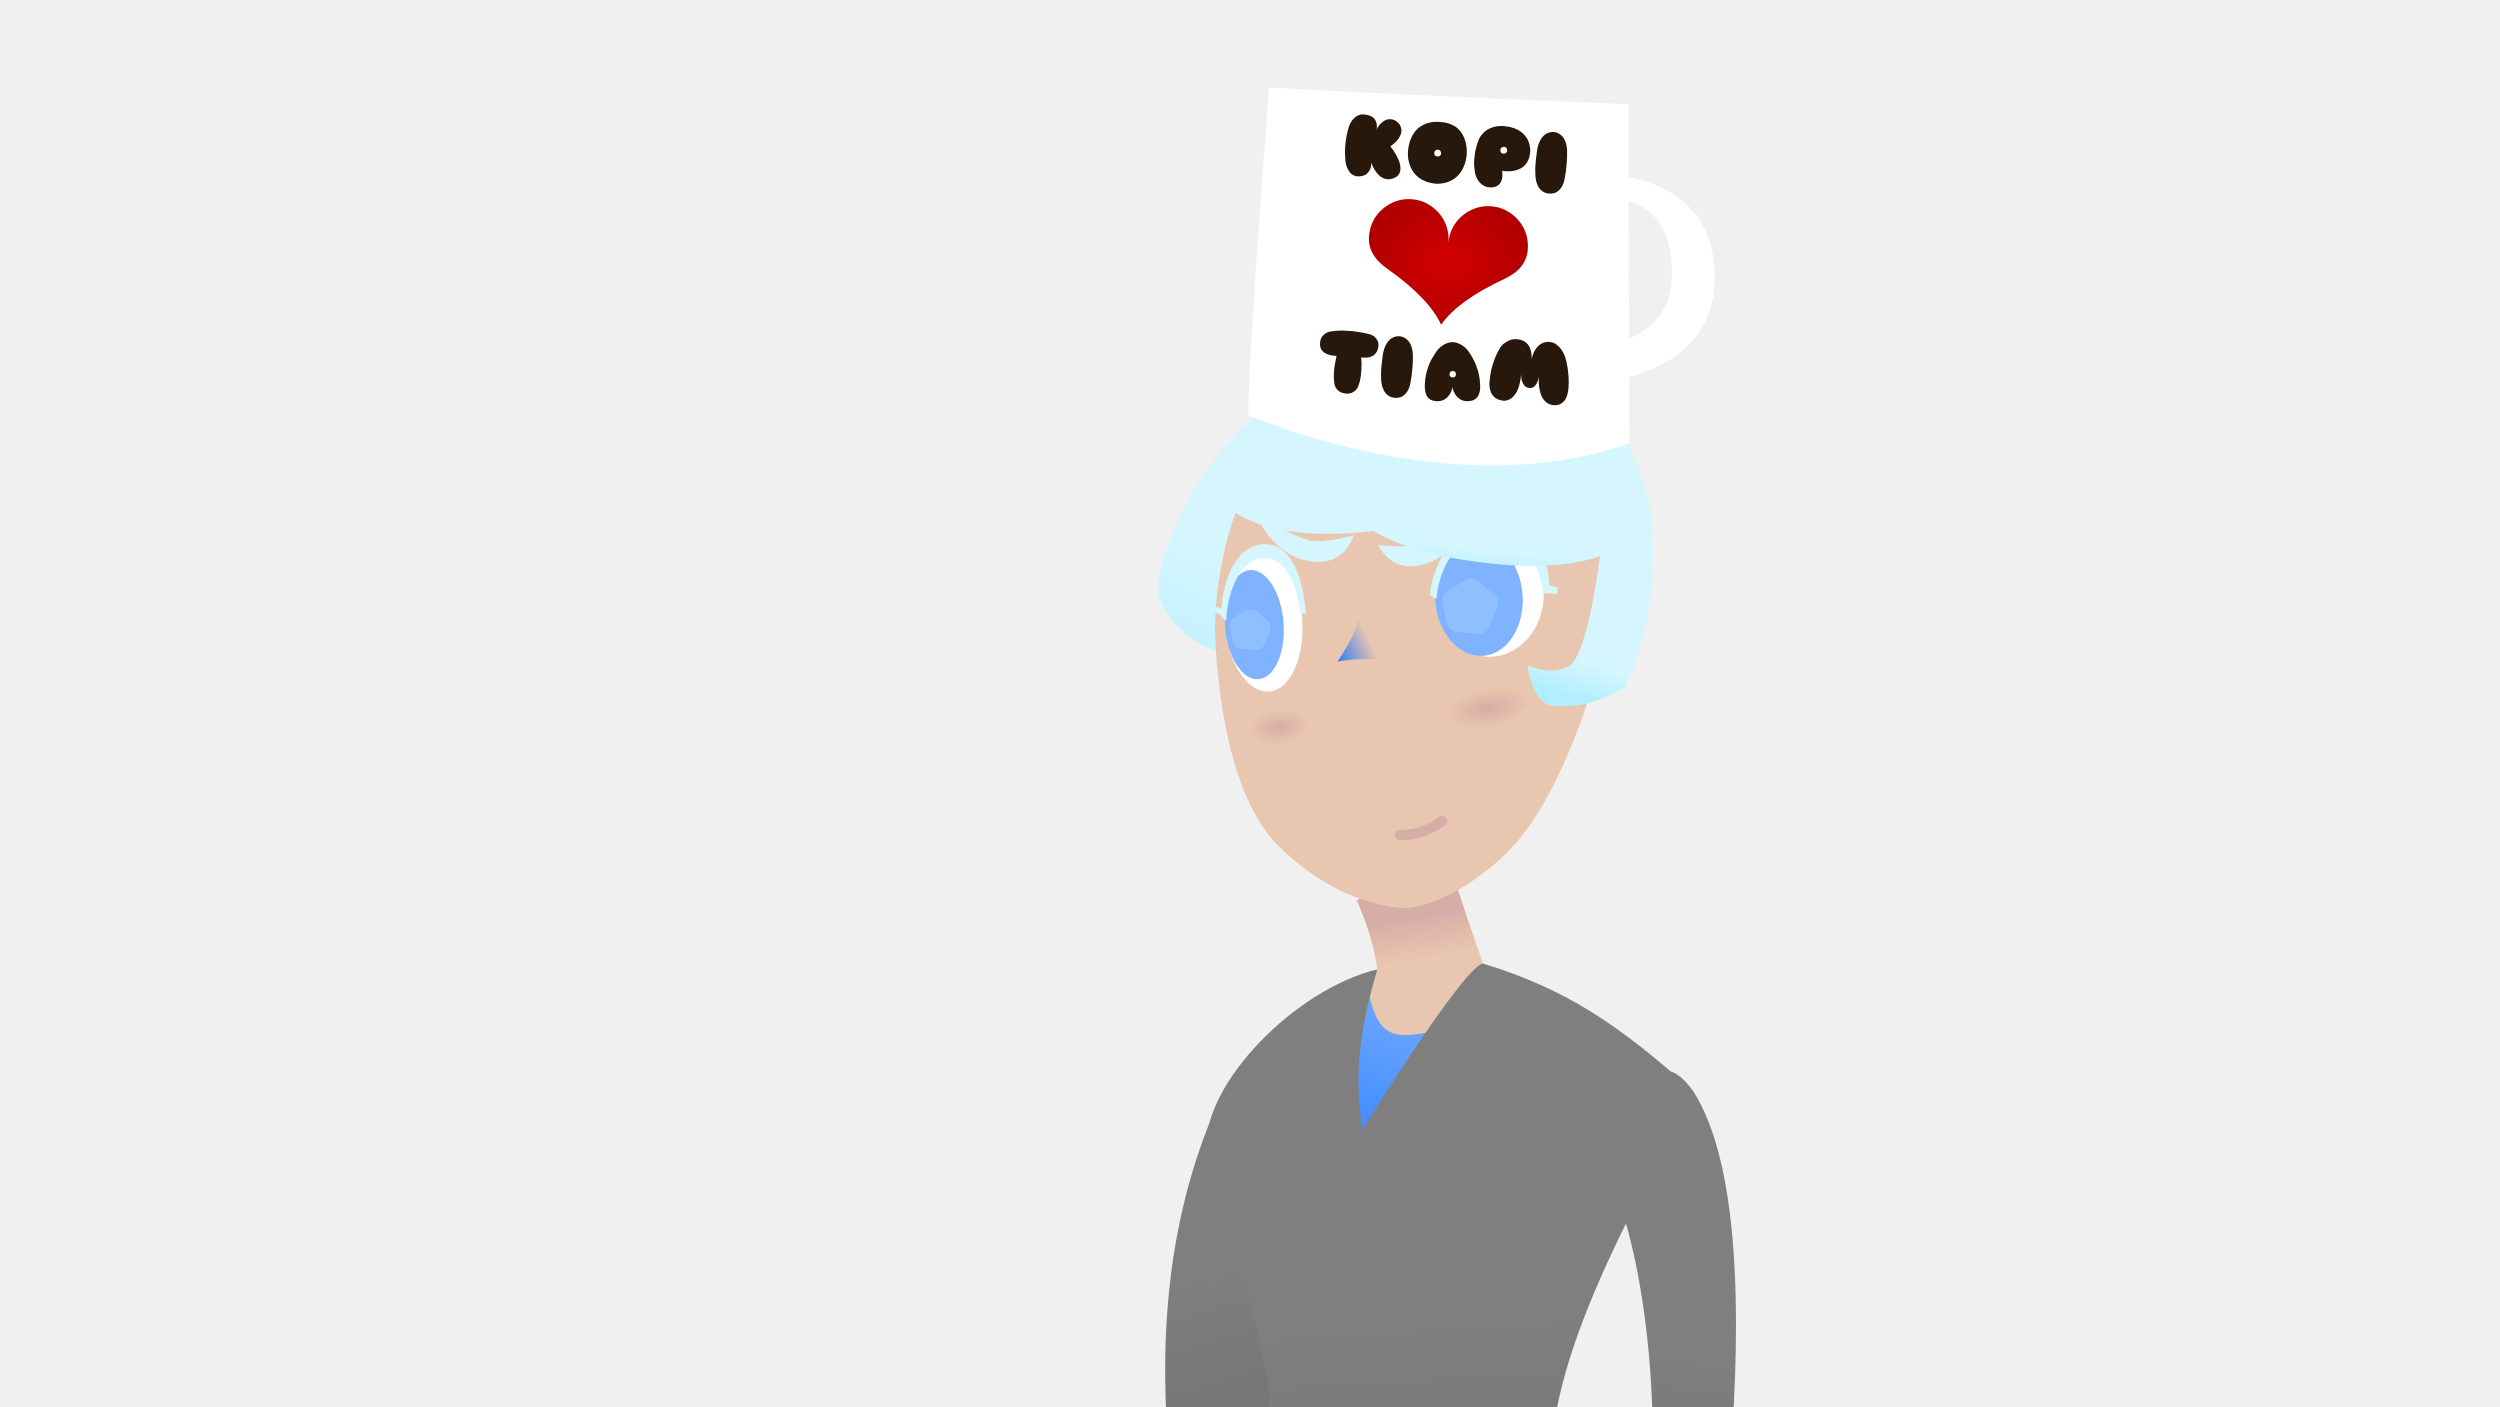
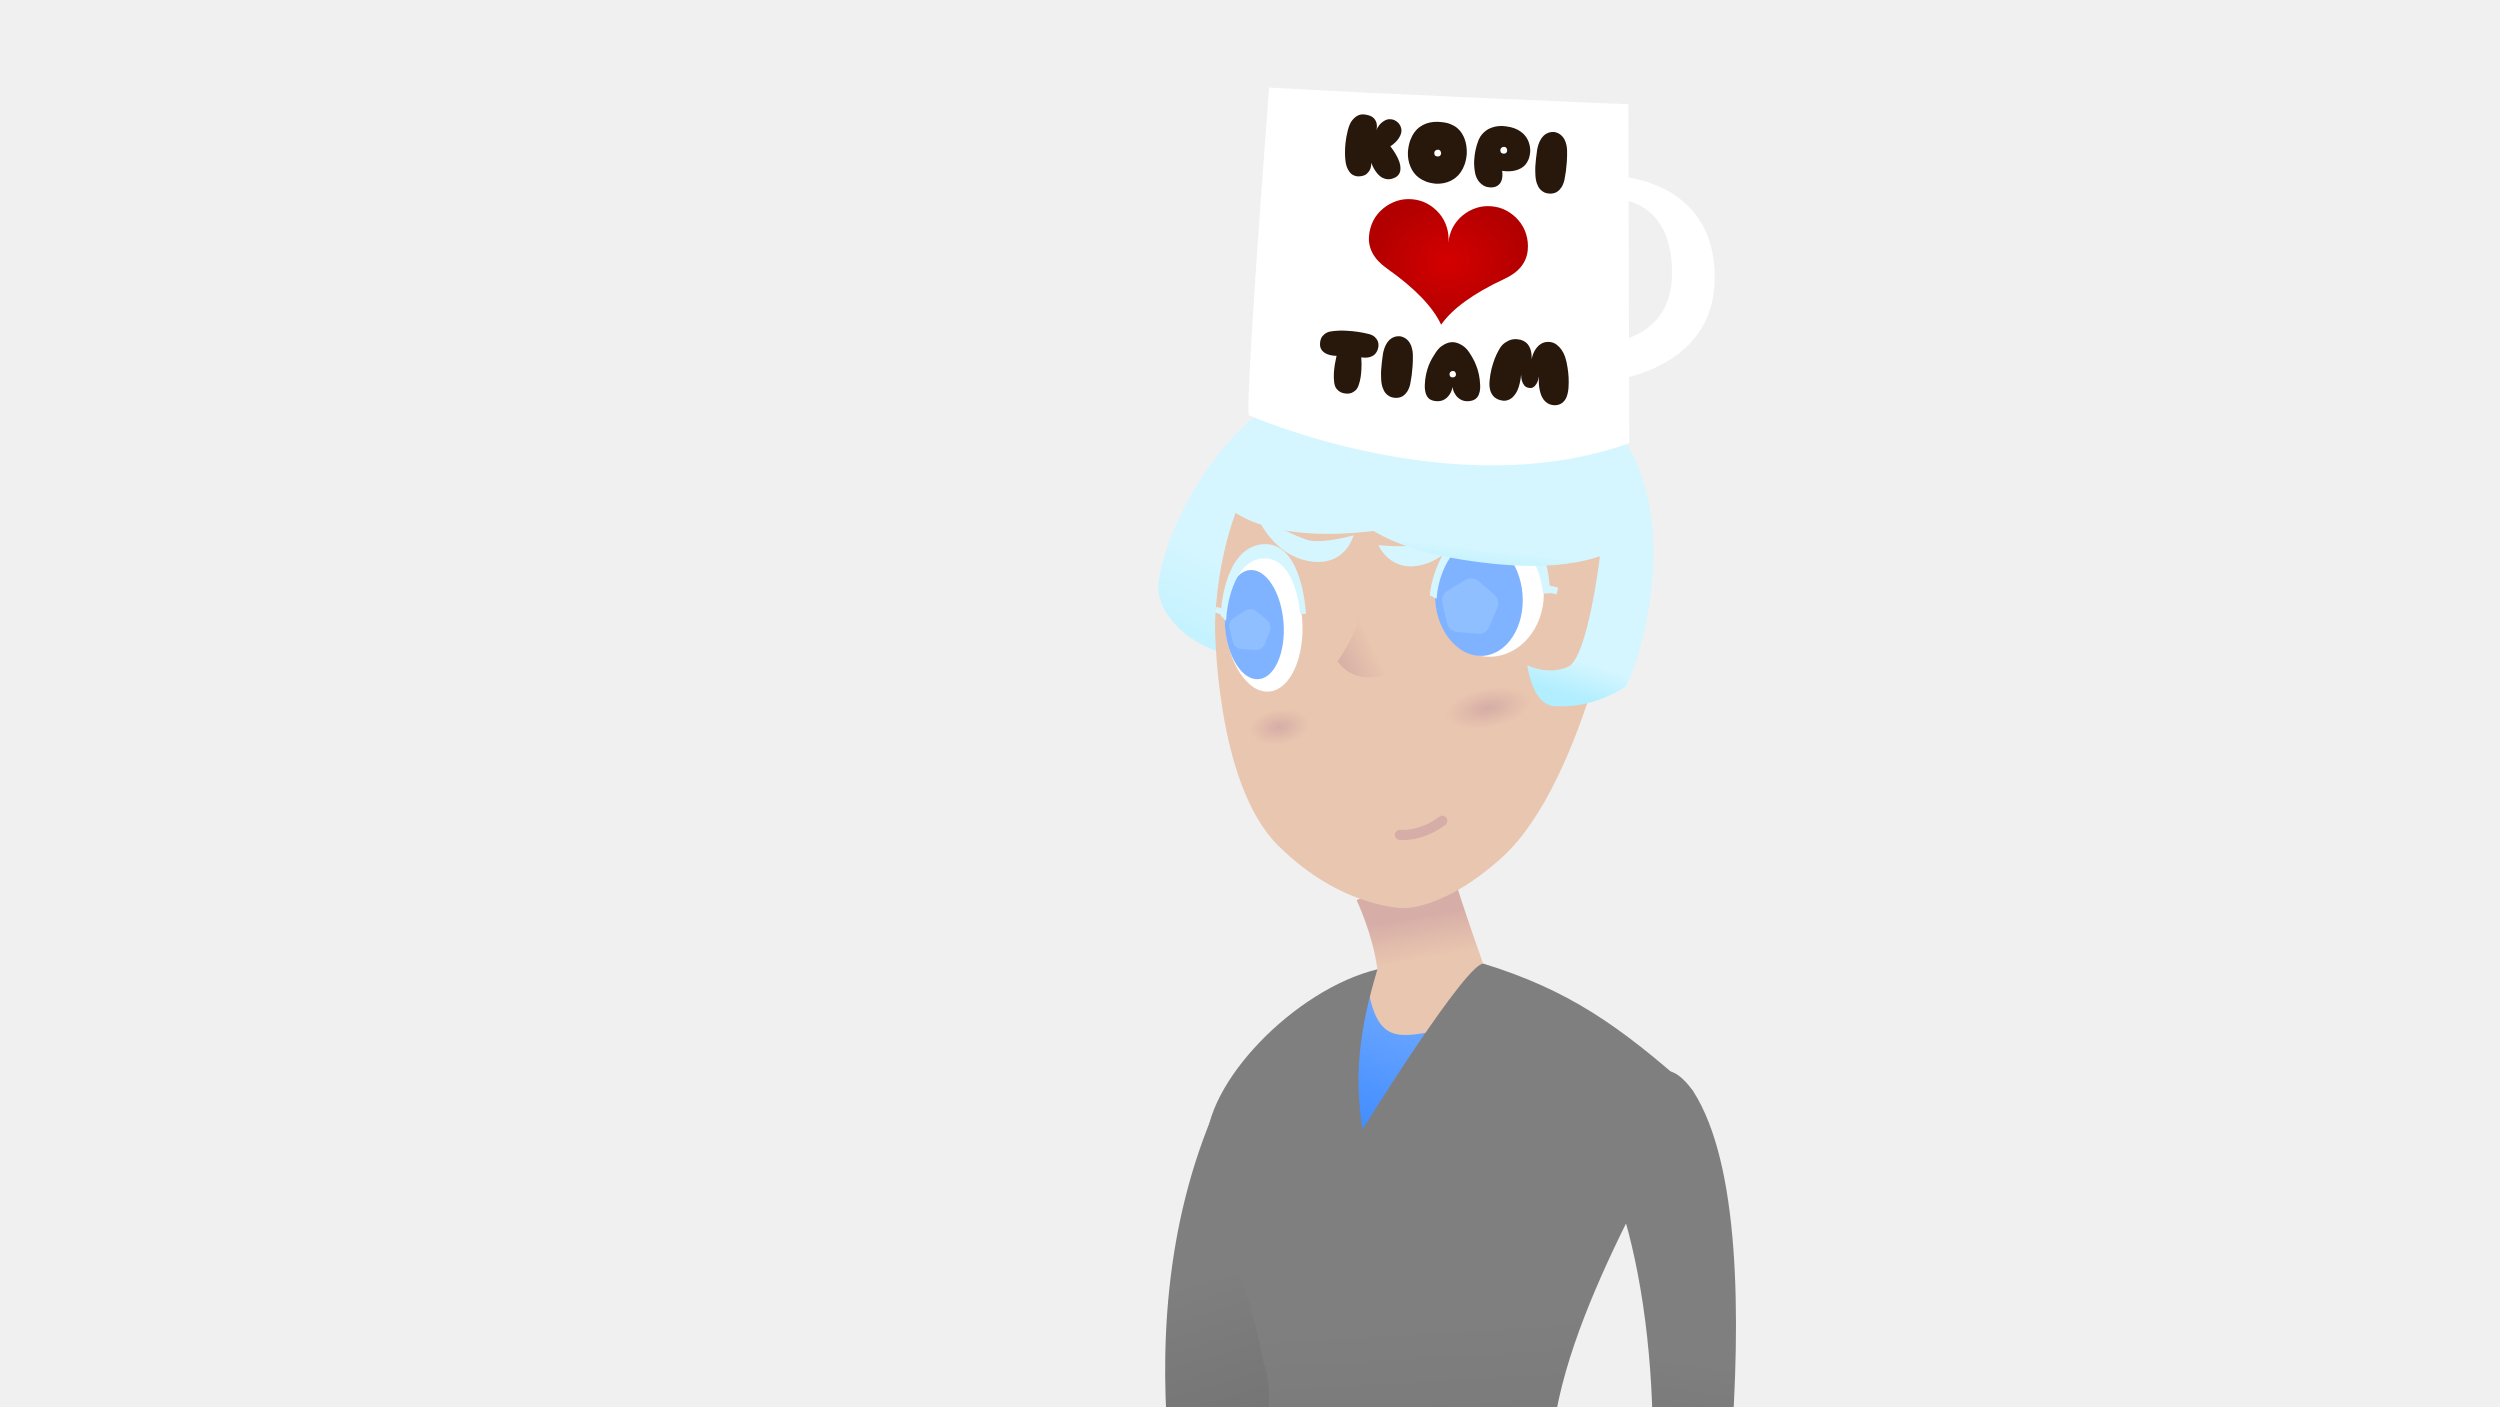
<svg xmlns="http://www.w3.org/2000/svg" xmlns:xlink="http://www.w3.org/1999/xlink" width="1920" height="1080" viewBox="0 0 508 285.75" version="1.1" id="svg8">
  <defs id="defs2">
    <linearGradient id="linearGradient4614">
      <stop style="stop-color:#d6ada7;stop-opacity:1;" offset="0" id="stop4610" />
      <stop style="stop-color:#e9c6af;stop-opacity:1" offset="1" id="stop4612" />
    </linearGradient>
    <linearGradient id="linearGradient4606">
      <stop style="stop-color:#d5f6ff;stop-opacity:1;" offset="0" id="stop4602" />
      <stop style="stop-color:#b7efff;stop-opacity:1" offset="1" id="stop4604" />
    </linearGradient>
    <linearGradient id="linearGradient4582">
      <stop style="stop-color:#d5f6ff;stop-opacity:1;" offset="0" id="stop4578" />
      <stop style="stop-color:#b1eeff;stop-opacity:1" offset="1" id="stop4580" />
    </linearGradient>
    <linearGradient id="linearGradient4574">
      <stop style="stop-color:#d5f6ff;stop-opacity:1;" offset="0" id="stop4570" />
      <stop style="stop-color:#b1eeff;stop-opacity:1" offset="1" id="stop4572" />
    </linearGradient>
    <linearGradient id="linearGradient4565">
      <stop style="stop-color:#d40000;stop-opacity:1;" offset="0" id="stop4561" />
      <stop style="stop-color:#b20000;stop-opacity:1" offset="1" id="stop4563" />
    </linearGradient>
    <linearGradient id="linearGradient4557">
-       <stop style="stop-color:#2e7df5;stop-opacity:1;" offset="0" id="stop4553" />
+       <stop style="stop-color:#d7afa6;stop-opacity:1" offset="0" id="stop4553" />
      <stop style="stop-color:#e9c6af;stop-opacity:1" offset="1" id="stop4555" />
    </linearGradient>
    <linearGradient id="linearGradient4541">
      <stop style="stop-color:#803e80;stop-opacity:1;" offset="0" id="stop4537" />
      <stop style="stop-color:#803e80;stop-opacity:0;" offset="1" id="stop4539" />
    </linearGradient>
    <linearGradient id="linearGradient4531">
      <stop style="stop-color:#803e80;stop-opacity:1;" offset="0" id="stop4527" />
      <stop style="stop-color:#803e80;stop-opacity:0;" offset="1" id="stop4529" />
    </linearGradient>
    <linearGradient id="linearGradient4523">
      <stop style="stop-color:#2e7df5;stop-opacity:1" offset="0" id="stop4519" />
      <stop style="stop-color:#80b3ff;stop-opacity:1" offset="1" id="stop4521" />
    </linearGradient>
    <linearGradient id="linearGradient4388">
      <stop style="stop-color:#80b3ff;stop-opacity:1;" offset="0" id="stop4384" />
      <stop style="stop-color:#3384ff;stop-opacity:1" offset="1" id="stop4386" />
    </linearGradient>
    <linearGradient id="linearGradient4380">
      <stop style="stop-color:#7f7f7f;stop-opacity:1;" offset="0" id="stop4376" />
      <stop style="stop-color:#645f5f;stop-opacity:1" offset="1" id="stop4378" />
    </linearGradient>
    <linearGradient id="linearGradient4372">
      <stop style="stop-color:#6c6c6c;stop-opacity:1;" offset="0" id="stop4368" />
      <stop style="stop-color:#7f7f7f;stop-opacity:1" offset="1" id="stop4370" />
    </linearGradient>
    <linearGradient id="linearGradient4364">
      <stop style="stop-color:#6c6c6c;stop-opacity:1;" offset="0" id="stop4360" />
      <stop style="stop-color:#4c4a4a;stop-opacity:1" offset="1" id="stop4362" />
    </linearGradient>
    <linearGradient id="linearGradient4356">
      <stop style="stop-color:#6c6c6c;stop-opacity:1;" offset="0" id="stop4352" />
      <stop style="stop-color:#494747;stop-opacity:1" offset="1" id="stop4354" />
    </linearGradient>
    <linearGradient id="linearGradient4348">
      <stop style="stop-color:#7f7f7f;stop-opacity:1" offset="0" id="stop4344" />
      <stop style="stop-color:#686868;stop-opacity:1" offset="1" id="stop4346" />
    </linearGradient>
    <linearGradient xlink:href="#linearGradient4348" id="linearGradient4350" x1="440.704" y1="204.334" x2="445.856" y2="291.921" gradientUnits="userSpaceOnUse" gradientTransform="matrix(1.272348,0,0,1.272348,-272.9029,8.75744)" />
    <linearGradient xlink:href="#linearGradient4356" id="linearGradient4358" x1="456.906" y1="410.269" x2="451.921" y2="287.574" gradientUnits="userSpaceOnUse" gradientTransform="matrix(1.272348,0,0,1.272348,-272.9029,8.75744)" />
    <linearGradient xlink:href="#linearGradient4364" id="linearGradient4366" x1="416.848" y1="413.682" x2="417.555" y2="290.846" gradientUnits="userSpaceOnUse" gradientTransform="matrix(1.272348,0,0,1.272348,-272.9029,8.75744)" />
    <linearGradient xlink:href="#linearGradient4372" id="linearGradient4374" x1="416.576" y1="239.378" x2="403.995" y2="197.783" gradientUnits="userSpaceOnUse" gradientTransform="matrix(1.272348,0,0,1.272348,-272.9029,8.75744)" />
    <linearGradient xlink:href="#linearGradient4380" id="linearGradient4382" x1="489.558" y1="211.03" x2="480.959" y2="273.256" gradientUnits="userSpaceOnUse" gradientTransform="matrix(1.272348,0,0,1.272348,-272.9029,8.75744)" />
    <linearGradient xlink:href="#linearGradient4388" id="linearGradient4390" x1="443.152" y1="145.764" x2="430.366" y2="180.097" gradientUnits="userSpaceOnUse" gradientTransform="matrix(1.272348,0,0,1.272348,-272.9029,8.75744)" />
    <linearGradient xlink:href="#linearGradient4523" id="linearGradient4525" x1="431.79" y1="443.166" x2="433.416" y2="392.245" gradientUnits="userSpaceOnUse" />
    <radialGradient xlink:href="#linearGradient4531" id="radialGradient4535" cx="397.857" cy="177.806" fx="397.857" fy="177.806" r="4.752" gradientTransform="matrix(1.272348,0,0,0.746444,-271.0216,61.01727)" gradientUnits="userSpaceOnUse" />
    <radialGradient xlink:href="#linearGradient4541" id="radialGradient4543" cx="420.757" cy="206.484" fx="420.757" fy="206.484" r="6.843" gradientTransform="matrix(1.272348,0,0,0.577269,-268.4499,91.19241)" gradientUnits="userSpaceOnUse" />
    <linearGradient xlink:href="#linearGradient4557" id="linearGradient4559" x1="428.107" y1="110.004" x2="433.627" y2="107.421" gradientUnits="userSpaceOnUse" gradientTransform="matrix(1.272348,0,0,1.272348,-272.9029,5.693531)" />
    <radialGradient xlink:href="#linearGradient4565" id="radialGradient4567" cx="445.569" cy="46.005" fx="445.569" fy="46.005" r="5.035" gradientTransform="matrix(3.209006,0,0,2.534545,-1135.517,-52.13476)" gradientUnits="userSpaceOnUse" />
    <linearGradient xlink:href="#linearGradient4574" id="linearGradient4576" x1="470.126" y1="110.78" x2="468.322" y2="116.663" gradientUnits="userSpaceOnUse" gradientTransform="matrix(1.272348,0,0,1.272348,-272.9029,5.693531)" />
    <linearGradient xlink:href="#linearGradient4582" id="linearGradient4584" x1="456.872" y1="92.593" x2="456.265" y2="98.027" gradientUnits="userSpaceOnUse" gradientTransform="matrix(1.272348,0,0,1.272348,-272.9029,5.693531)" />
    <linearGradient xlink:href="#linearGradient4606" id="linearGradient4608" x1="406.272" y1="91.553" x2="396.454" y2="114.301" gradientUnits="userSpaceOnUse" gradientTransform="matrix(1.272348,0,0,1.272348,-272.9029,5.693531)" />
    <linearGradient xlink:href="#linearGradient4614" id="linearGradient4616" x1="442.074" y1="139.045" x2="443.294" y2="145.993" gradientUnits="userSpaceOnUse" gradientTransform="matrix(1.272348,0,0,1.272348,-272.9029,8.75744)" />
    <linearGradient xlink:href="#linearGradient4388" id="linearGradient4377" x1="477.553" y1="271.977" x2="468.142" y2="277.91" gradientUnits="userSpaceOnUse" gradientTransform="matrix(1.272348,0,0,1.272348,-272.9029,8.75744)" />
    <linearGradient xlink:href="#linearGradient4523" id="linearGradient920" gradientUnits="userSpaceOnUse" x1="431.79" y1="443.166" x2="433.416" y2="392.245" />
    <linearGradient xlink:href="#linearGradient4523" id="linearGradient922" gradientUnits="userSpaceOnUse" x1="431.79" y1="443.166" x2="433.416" y2="392.245" />
  </defs>
  <g id="layer3">
    <path style="display:inline;fill:url(#linearGradient4377);fill-opacity:1;stroke:none;stroke-width:0.321px;stroke-linecap:butt;stroke-linejoin:miter;stroke-opacity:1" d="m 317.796,371.366 c -2.644,0.975 -7.251,4.757 -10.874,4.218 -1.832,-0.272 -3.561,-0.638 -4.823,-0.933 -3.744,-3.084 -3.784,-22.083 1.612,-20.014 3.334,1.278 9.369,3.51 12.368,4.127 9.48,1.075 9.604,0.851 10.781,-7.731 l 13.919,2.503 c -6.606,9.462 -9.175,11.94 -22.983,17.83 z" id="path4565" />
    <path style="fill:url(#linearGradient4358);fill-opacity:1;stroke:none;stroke-width:0.408px;stroke-linecap:butt;stroke-linejoin:miter;stroke-opacity:1" d="m 278.158,359.824 c 0,0 1.141,62.537 1.794,73.607 0.658,11.156 13.21,106.782 21.495,108.739 8.285,1.957 17.797,1.477 17.652,-4.924 -0.145,-6.401 0.577,-82.976 -1.943,-94.815 -2.519,-11.839 5.581,-80.075 5.581,-80.075 z" id="path4300" />
    <path id="path4298" d="m 236.543,382.561 c 0,0 -10.189,46.24 -8.544,57.348 1.821,12.296 19.394,99.114 27.794,101.445 8.4,2.331 17.956,2.293 17.605,-4.084 -0.351,-6.377 -7.632,-87.288 -10.547,-99.188 -2.914,-11.9 15.307,-78.258 15.307,-78.258 z" style="fill:url(#linearGradient4366);fill-opacity:1;stroke:none;stroke-width:0.408px;stroke-linecap:butt;stroke-linejoin:miter;stroke-opacity:1" />
    <g id="g4517" style="fill:url(#linearGradient4525);fill-opacity:1" transform="matrix(1.272348,0,0,1.272348,-272.9029,8.75744)">
      <path style="fill:url(#linearGradient920);fill-opacity:1;stroke:none;stroke-width:0.268px;stroke-linecap:butt;stroke-linejoin:miter;stroke-opacity:1" d="m 373.168,443.987 c 4.594,0.341 33.806,1.1 35.3,0.118 4.491,-7.575 7.512,0.548 8.395,0.429 1.285,-0.232 12.937,0.129 13.08,-1.506 0.143,-1.635 2.76,-24.733 0.873,-27.923 -0.281,-0.475 0.921,-7.953 -3.192,-10.741 -9.261,-6.278 -19.387,-0.662 -24.062,0.759 -2.447,0.744 2.845,10.377 3.591,13.07 -5.822,15.331 -29.248,16.805 -42.195,11.55 -2.909,6.781 4.864,13.783 8.209,14.243 z" id="path4302" />
      <path id="path4306" d="m 453.205,445.324 c 1.263,-0.228 13.834,-0.77 13.974,-2.377 0.14,-1.607 2.713,-24.314 0.858,-27.45 -0.276,-0.467 0.667,-6.991 -1.874,-11.163 -9.537,-15.659 -21.81,-1.077 -26.406,0.32 -2.406,0.731 2.039,11.894 2.773,14.542 -13.879,31.558 -14.324,22.391 10.675,26.129 z" style="fill:url(#linearGradient922);fill-opacity:1;stroke:none;stroke-width:0.264px;stroke-linecap:butt;stroke-linejoin:miter;stroke-opacity:1" />
    </g>
    <path id="path4642" d="m 259.679,240.748 c 0,0 -2.257,69.654 -0.322,79.651 1.935,9.997 -17.736,22.251 -16.124,15.156 1.612,-7.094 -17.95,-61.224 4.085,-111.069 18.81,-16.953 12.361,16.262 12.361,16.262 z" style="fill:url(#linearGradient4374);fill-opacity:1;stroke:none;stroke-width:1.277px;stroke-linecap:butt;stroke-linejoin:miter;stroke-opacity:1" />
    <path style="fill:url(#linearGradient4390);fill-opacity:1;stroke:none;stroke-width:1.277px;stroke-linecap:butt;stroke-linejoin:miter;stroke-opacity:1" d="m 258.522,225.819 c -8.363,15.275 7.973,25.345 23.67,28.919 22.55,-27.43 29.841,-59.32 12.518,-60.436 -19.839,-1.3 -24.163,11.694 -36.188,31.517 z" id="path4615" />
    <path style="fill:url(#linearGradient4616);fill-opacity:1;stroke:none;stroke-width:1.277px;stroke-linecap:butt;stroke-linejoin:miter;stroke-opacity:1" d="m 293.629,176.003 c -4.645,-0.197 -17.961,6.92 -17.961,6.92 0,0 3.228,6.691 4.223,14.041 -0.867,1.535 -1.488,4.092 -1.647,5.252 2.352,10.953 7.418,8.061 16.866,6.762 5.527,-0.598 7.193,-4.824 7.693,-7.064 0.823,0.233 0.92,0.518 0.92,0.518 0,0 -7.739,-21.445 -8.546,-25.476 -0.126,-0.63 -0.689,-0.917 -1.549,-0.953 z" id="path4612" />
    <path style="fill:url(#linearGradient4350);fill-opacity:1;stroke:none;stroke-width:1.277px;stroke-linecap:butt;stroke-linejoin:miter;stroke-opacity:1" d="m 245.19,233.035 c 1.881,13.917 9.137,29.562 11.555,43.762 0,0 4.192,9.997 -3.547,27.088 -7.739,17.091 -14.177,46.727 -14.177,46.727 0,0 -2.469,19.689 -2.478,31.95 2.213,2.605 43.214,5.509 88.156,0.09 5.969,-4.681 2.162,-31.617 2.162,-31.617 0,0 -9.592,-38.758 -11.205,-45.853 -4.316,-26.246 17.761,-61.299 28.408,-83.439 -15.105,-13.489 -25.502,-20.625 -42.534,-25.9 -3.161,-0.979 -24.662,33.609 -24.662,33.609 -1.8,-11.126 -0.577,-20.428 3.024,-32.488 -16.881,4.094 -35.283,23.318 -34.701,36.071 z" id="path4617" />
    <path style="fill:url(#linearGradient4382);fill-opacity:1;stroke:none;stroke-width:1.044px;stroke-linecap:butt;stroke-linejoin:miter;stroke-opacity:1" d="m 329.29,244.861 c 8.808,27.423 9.473,72.682 -2.43,106.173 -3.295,7.646 18.314,6.376 18.268,0.427 -0.046,-5.949 17.873,-100.165 -1.064,-129.718 -12.058,-16.832 -14.774,23.118 -14.774,23.118 z" id="path4640" />
  </g>
  <g id="layer1" transform="translate(0,-11.24998)">
    <path style="fill:url(#linearGradient4608);fill-opacity:1;stroke:none;stroke-width:0.373px;stroke-linecap:butt;stroke-linejoin:miter;stroke-opacity:1" d="m 320.391,145.582 c 0,0 6.224,5.706 9.95,5.234 2.028,-2.358 22.136,-58.209 -28.279,-66.478 -50.415,-8.269 -65.886,36.278 -66.687,45.614 -0.8,9.336 17.339,24.274 45.08,8.002 38.678,6.935 39.936,7.628 39.936,7.628 z" id="path4522" />
    <path style="fill:#e9c6af;stroke:none;stroke-width:1.277px;stroke-linecap:butt;stroke-linejoin:miter;stroke-opacity:1" d="m 246.894,138.321 c 0,0 0,31.923 12.769,44.692 12.769,12.769 25.539,12.769 25.539,12.769 0,0 8.217,0.4 20.053,-10.351 17.039,-15.478 24.639,-59.88 24.639,-59.88 0,0 0,-31.923 -51.077,-31.923 -31.923,3.4e-5 -31.923,44.692 -31.923,44.692 z" id="path4487" />
    <ellipse ry="12.769" rx="11.059" cy="131.936" cx="302.645" id="ellipse4497" style="fill:#ffffff;fill-opacity:1;stroke:none;stroke-width:5.186;stroke-linecap:round;stroke-linejoin:round;stroke-miterlimit:4;stroke-dasharray:none;stroke-opacity:1;paint-order:stroke fill markers" />
-     <path style="fill:url(#linearGradient4559);fill-opacity:1;stroke:none;stroke-width:0.849;stroke-linecap:butt;stroke-linejoin:miter;stroke-miterlimit:4;stroke-dasharray:none;stroke-opacity:1" d="m 276.074,135.649 c 0,0 0.977,2.094 -4.276,10.007 10.01,-1.695 12.647,1.555 12.647,1.555" id="path4489" />
+     <path style="fill:url(#linearGradient4559);fill-opacity:1;stroke:none;stroke-width:0.849;stroke-linecap:butt;stroke-linejoin:miter;stroke-miterlimit:4;stroke-dasharray:none;stroke-opacity:1" d="m 276.074,135.649 c 0,0 0.977,2.094 -4.276,10.007 4.531,6.19 12.647,1.555 12.647,1.555" id="path4489" />
    <ellipse ry="14.279" rx="7.873" cy="157.21" cx="245.194" id="ellipse4499" style="fill:#ffffff;fill-opacity:1;stroke:none;stroke-width:5.667;stroke-linecap:round;stroke-linejoin:round;stroke-miterlimit:4;stroke-dasharray:none;stroke-opacity:1;paint-order:stroke fill markers" transform="rotate(-4.488558)" />
    <ellipse style="fill:#80b3ff;fill-opacity:1;stroke:none;stroke-width:4.355;stroke-linecap:round;stroke-linejoin:round;stroke-miterlimit:4;stroke-dasharray:none;stroke-opacity:1;paint-order:stroke fill markers" id="path4491" cx="243.264" cy="157.691" rx="5.968" ry="11.124" transform="rotate(-4.488558)" />
    <ellipse style="fill:#80b3ff;fill-opacity:1;stroke:none;stroke-width:4.488;stroke-linecap:round;stroke-linejoin:round;stroke-miterlimit:4;stroke-dasharray:none;stroke-opacity:1;paint-order:stroke fill markers" id="path4493" cx="289.194" cy="155.783" rx="8.906" ry="11.875" transform="rotate(-4.488558)" />
    <path style="fill:#d5f6ff;fill-opacity:1;stroke:#d5f6ff;stroke-width:1.428px;stroke-linecap:butt;stroke-linejoin:miter;stroke-opacity:1" d="m 291.305,131.82 c 0,0 1.037,-12.039 11.553,-12.48 10.516,-0.442 11.382,12.471 11.382,12.471 0,0 0.255,-14.919 -10.67,-13.997 -10.926,0.922 -12.264,14.007 -12.264,14.007 z" id="path4505" />
    <path style="fill:#d5f6ff;fill-opacity:1;stroke:#d5f6ff;stroke-width:1.428px;stroke-linecap:butt;stroke-linejoin:miter;stroke-opacity:1" d="m 314.617,130.915 1.835,0.43" id="path4507" />
    <path id="path4509" d="m 248.642,136.095 c 0,0 0.933,-11.781 8.167,-11.965 7.234,-0.184 7.963,11.865 7.963,11.865 0,0 -0.653,-14.224 -8.158,-13.571 -7.505,0.653 -7.973,13.67 -7.973,13.67 z" style="fill:#d5f6ff;fill-opacity:1;stroke:#d5f6ff;stroke-width:1.184px;stroke-linecap:butt;stroke-linejoin:miter;stroke-opacity:1" />
    <path id="path4511" d="m 247.038,135.102 1.275,0.474" style="fill:#d5f6ff;fill-opacity:1;stroke:#d5f6ff;stroke-width:1.184px;stroke-linecap:butt;stroke-linejoin:miter;stroke-opacity:1" />
    <path style="fill:#d5f6ff;fill-opacity:1;stroke:none;stroke-width:1.428px;stroke-linecap:butt;stroke-linejoin:miter;stroke-opacity:1" d="m 275.036,120.029 c 0,0 -6.192,1.752 -9.146,0.989 -2.954,-0.763 -10.517,-4.962 -10.517,-4.962 0,0 3.062,7.898 10.579,9.207 7.518,1.309 9.084,-5.234 9.084,-5.234 z" id="path4513" />
    <path id="path4515" d="m 280.083,122.004 c 0,0 6.39,0.764 9.188,-0.45 2.798,-1.214 9.614,-6.542 9.614,-6.542 0,0 -1.792,8.279 -9.013,10.745 -7.221,2.466 -9.789,-3.753 -9.789,-3.753 z" style="fill:#d5f6ff;fill-opacity:1;stroke:none;stroke-width:1.428px;stroke-linecap:butt;stroke-linejoin:miter;stroke-opacity:1" />
    <path style="fill:none;fill-opacity:1;stroke:#d6ada7;stroke-width:2.068;stroke-linecap:round;stroke-linejoin:miter;stroke-miterlimit:4;stroke-dasharray:none;stroke-opacity:1;paint-order:stroke fill markers" d="m 284.47,180.902 c 0,0 4.201,0.467 8.603,-2.868" id="path4520" />
    <path style="fill:#d5f6ff;fill-opacity:1;stroke:#d5f6ff;stroke-width:0.373px;stroke-linecap:butt;stroke-linejoin:miter;stroke-opacity:1" d="m 247.892,112.314 c 0,0 5.47,9.337 29.896,6.79 24.426,-2.546 31.876,-10.374 35.177,-20.937 -6.885,-6.224 -31.688,-12.92 -44.137,-5.847 -12.449,7.073 -20.937,19.994 -20.937,19.994 z" id="path4580" />
    <path id="path4582" d="m 333.236,119.01 c 0,0 -5.47,9.337 -29.896,6.79 -24.426,-2.546 -31.876,-10.374 -35.177,-20.937 6.885,-6.224 31.688,-12.92 44.137,-5.847 12.449,7.073 20.937,19.994 20.937,19.994 z" style="fill:url(#linearGradient4584);fill-opacity:1;stroke:none;stroke-width:0.373px;stroke-linecap:butt;stroke-linejoin:miter;stroke-opacity:1" />
    <path style="fill:url(#linearGradient4576);fill-opacity:1;stroke:none;stroke-width:0.373px;stroke-linecap:butt;stroke-linejoin:miter;stroke-opacity:1" d="m 325.226,123.349 c 0,0 -2.482,21.621 -6.632,23.413 -4.15,1.792 -8.234,-0.325 -8.234,-0.325 0,0 0.908,8.128 5.623,8.317 4.715,0.189 8.909,-0.707 14.357,-3.937 2.241,-7.945 5.872,-35.93 -5.115,-27.467 z" id="path4514" />
    <path style="fill:#ffffff;stroke:none;stroke-width:0.373px;stroke-linecap:butt;stroke-linejoin:miter;stroke-opacity:1" d="m 257.889,29.04 c -5.093,66.771 -4.15,66.582 -4.15,66.582 0,0 41.873,18.485 77.334,5.658 -0.037,-12.884 -0.013,-4.88 -0.037,-13.398 7.587,-2.064 17.625,-7.33 17.39,-20.742 -0.251,-14.305 -10.599,-18.589 -17.501,-19.856 -0.002,-0.857 -0.041,-14.85 -0.041,-14.85 0,0 -51.116,-2.075 -72.995,-3.395 z m 73.049,23.061 c 4.005,1.164 8.501,4.525 8.811,13.72 0.293,8.691 -4.268,12.472 -8.735,14.103 -0.036,-13.188 -0.07,-25.205 -0.076,-27.824 z" id="path4518" />
    <path id="path4523" style="font-style:normal;font-variant:normal;font-weight:normal;font-stretch:normal;font-size:medium;line-height:1.25;font-family:Sniglet;-inkscape-font-specification:Sniglet;text-align:center;letter-spacing:0px;word-spacing:0px;text-anchor:middle;fill:#28170b;fill-opacity:1;stroke:none;stroke-width:0.439" d="m 279.669,37.764 q 0.081,-0.31 0.266,-0.612 0.165,-0.268 0.403,-0.564 0.257,-0.312 0.653,-0.595 0.697,-0.503 1.281,-0.522 0.601,-0.017 1.027,0.162 0.492,0.22 0.896,0.644 0.365,0.456 0.486,0.89 0.138,0.436 0.083,0.854 -0.055,0.419 -0.248,0.807 -0.174,0.373 -0.415,0.704 -0.581,0.778 -1.575,1.448 0.744,0.966 1.169,1.745 0.442,0.78 0.651,1.416 0.21,0.619 0.22,1.096 0.028,0.479 -0.057,0.842 -0.215,0.828 -0.992,1.235 -0.645,0.313 -1.196,0.353 -0.533,0.041 -0.995,-0.124 -0.463,-0.147 -0.843,-0.445 -0.362,-0.297 -0.665,-0.659 -0.702,-0.839 -1.171,-2.115 0.007,0.724 -0.22,1.286 -0.203,0.494 -0.665,0.929 -0.462,0.435 -1.371,0.531 -0.5,0.062 -0.896,-0.044 -0.396,-0.106 -0.698,-0.291 -0.3,-0.203 -0.523,-0.47 -0.204,-0.283 -0.356,-0.561 -0.364,-0.668 -0.497,-1.562 -0.118,-0.857 -0.117,-1.863 -0.011,-0.866 0.109,-2.02 0.12,-1.154 0.45,-2.483 0.33,-1.329 0.849,-2.007 0.536,-0.676 1.056,-0.965 0.594,-0.335 1.245,-0.313 0.684,0.043 1.164,0.209 0.481,0.149 0.777,0.387 0.314,0.24 0.482,0.537 0.185,0.299 0.265,0.588 0.185,0.705 -0.032,1.55 z" />
    <path id="path4525" style="font-style:normal;font-variant:normal;font-weight:normal;font-stretch:normal;font-size:medium;line-height:1.25;font-family:Sniglet;-inkscape-font-specification:Sniglet;text-align:center;letter-spacing:0px;word-spacing:0px;text-anchor:middle;fill:#28170b;fill-opacity:1;stroke:none;stroke-width:0.439" d="m 292.972,36.068 q 1.05,0.093 1.815,0.426 0.784,0.317 1.342,0.79 0.558,0.473 0.913,1.051 0.356,0.561 0.569,1.145 0.496,1.367 0.438,3.021 -0.11,1.243 -0.439,2.167 -0.327,0.906 -0.792,1.571 -0.446,0.649 -0.995,1.076 -0.532,0.429 -1.085,0.698 -1.289,0.609 -2.874,0.574 -1.191,-0.106 -2.062,-0.43 -0.87,-0.342 -1.499,-0.804 -0.628,-0.479 -1.037,-1.045 -0.407,-0.583 -0.655,-1.17 -0.585,-1.358 -0.525,-3.029 0.121,-1.366 0.472,-2.34 0.369,-0.973 0.87,-1.652 0.52,-0.695 1.121,-1.1 0.602,-0.423 1.222,-0.65 1.441,-0.525 3.203,-0.298 z m -0.761,5.597 q -0.298,-0.026 -0.545,0.181 -0.23,0.209 -0.22,0.492 0.002,0.371 0.165,0.526 0.18,0.157 0.478,0.184 0.298,0.026 0.506,-0.132 0.208,-0.158 0.235,-0.456 0.025,-0.28 -0.13,-0.523 -0.155,-0.243 -0.488,-0.273 z" />
    <path id="path4527" style="font-style:normal;font-variant:normal;font-weight:normal;font-stretch:normal;font-size:medium;line-height:1.25;font-family:Sniglet;-inkscape-font-specification:Sniglet;text-align:center;letter-spacing:0px;word-spacing:0px;text-anchor:middle;fill:#28170b;fill-opacity:1;stroke:none;stroke-width:0.439" d="m 310.947,41.916 q -0.05,0.966 -0.324,1.665 -0.272,0.682 -0.685,1.157 -0.411,0.458 -0.929,0.729 -0.501,0.273 -1.024,0.403 -1.229,0.332 -2.743,0.092 0.083,0.66 0.039,1.15 -0.043,0.49 -0.181,0.849 -0.138,0.358 -0.336,0.605 -0.197,0.23 -0.422,0.386 -0.526,0.359 -1.252,0.383 -1.042,0.013 -1.692,-0.415 -0.65,-0.428 -1.009,-0.954 -0.421,-0.62 -0.617,-1.396 -0.282,-1.401 -0.224,-2.649 0.075,-1.246 0.283,-2.198 0.238,-1.091 0.623,-2.045 0.288,-0.663 0.682,-1.122 0.413,-0.475 0.846,-0.79 0.453,-0.33 0.927,-0.5 0.475,-0.187 0.926,-0.288 1.061,-0.223 2.21,-0.051 0.977,0.122 1.694,0.397 0.734,0.277 1.247,0.658 0.532,0.365 0.882,0.802 0.349,0.437 0.575,0.88 0.492,1.014 0.506,2.251 z m -5.309,-0.824 q -0.298,-0.026 -0.545,0.181 -0.23,0.209 -0.22,0.492 0.002,0.371 0.165,0.526 0.18,0.157 0.478,0.184 0.298,0.026 0.506,-0.132 0.208,-0.158 0.235,-0.456 0.025,-0.28 -0.13,-0.523 -0.155,-0.243 -0.488,-0.273 z" />
    <path id="path4529" style="font-style:normal;font-variant:normal;font-weight:normal;font-stretch:normal;font-size:medium;line-height:1.25;font-family:Sniglet;-inkscape-font-specification:Sniglet;text-align:center;letter-spacing:0px;word-spacing:0px;text-anchor:middle;fill:#28170b;fill-opacity:1;stroke:none;stroke-width:0.439" d="m 311.984,46.596 q -0.041,-0.727 -0.002,-1.571 0.059,-0.859 0.141,-1.593 0.094,-0.856 0.224,-1.727 0.184,-1.078 0.61,-1.905 0.19,-0.354 0.449,-0.684 0.259,-0.33 0.597,-0.565 0.358,-0.251 0.811,-0.387 0.453,-0.136 1.031,-0.085 0.696,0.115 1.241,0.534 0.231,0.179 0.455,0.446 0.241,0.268 0.418,0.655 0.195,0.388 0.309,0.892 0.132,0.506 0.163,1.144 0.031,1.238 -0.049,2.343 -0.079,1.087 -0.188,1.924 -0.138,0.958 -0.3,1.791 -0.199,0.847 -0.59,1.483 -0.182,0.266 -0.417,0.528 -0.233,0.244 -0.551,0.445 -0.316,0.184 -0.712,0.272 -0.396,0.088 -0.886,0.045 -0.543,-0.048 -0.949,-0.243 -0.405,-0.212 -0.714,-0.504 -0.292,-0.291 -0.49,-0.643 -0.181,-0.351 -0.307,-0.715 -0.277,-0.854 -0.292,-1.879 z" />
    <path id="path4531" style="font-style:normal;font-variant:normal;font-weight:normal;font-stretch:normal;font-size:medium;line-height:1.25;font-family:Sniglet;-inkscape-font-specification:Sniglet;text-align:center;letter-spacing:0px;word-spacing:0px;text-anchor:middle;fill:url(#radialGradient4567);fill-opacity:1;stroke:none;stroke-width:1.108" d="m 292.838,77.228 q -2.497,-5.415 -11.024,-11.43 -3.967,-2.807 -3.626,-6.645 0.143,-1.617 0.858,-3.053 0.736,-1.434 2.025,-2.493 1.242,-1.02 2.787,-1.535 1.455,-0.479 3.115,-0.332 1.66,0.147 3.008,0.875 1.411,0.755 2.474,2.001 1.043,1.223 1.515,2.764 0.495,1.522 0.346,3.203 0.149,-1.682 0.883,-3.094 0.757,-1.432 1.999,-2.452 1.266,-1.039 2.787,-1.535 1.455,-0.479 3.115,-0.332 1.66,0.147 3.008,0.875 1.43,0.779 2.474,2.001 1.083,1.269 1.533,2.809 0.472,1.541 0.328,3.158 -0.344,3.881 -4.74,5.903 -9.454,4.42 -12.865,9.311 z" />
    <path id="path4533" style="font-style:normal;font-variant:normal;font-weight:normal;font-stretch:normal;font-size:medium;line-height:1.25;font-family:Sniglet;-inkscape-font-specification:Sniglet;text-align:center;letter-spacing:0px;word-spacing:0px;text-anchor:middle;fill:#28170b;fill-opacity:1;stroke:none;stroke-width:0.439" d="m 271.584,83.556 q -1.004,-0.018 -1.773,-0.299 -0.325,-0.117 -0.626,-0.303 -0.3,-0.203 -0.54,-0.471 -0.222,-0.284 -0.347,-0.666 -0.107,-0.38 -0.062,-0.888 0.078,-0.875 0.473,-1.352 0.414,-0.493 0.875,-0.716 0.536,-0.27 1.193,-0.318 1.427,-0.173 2.761,-0.09 1.335,0.066 2.397,0.23 1.219,0.179 2.34,0.472 0.79,0.247 1.16,0.65 0.388,0.405 0.546,0.807 0.17,0.474 0.125,0.982 -0.067,0.559 -0.261,0.947 -0.176,0.39 -0.447,0.666 -0.252,0.26 -0.566,0.409 -0.313,0.149 -0.62,0.227 -0.721,0.165 -1.607,0.016 0.11,1.351 0.035,2.385 -0.055,1.019 -0.171,1.732 -0.145,0.834 -0.355,1.415 -0.25,0.825 -0.688,1.192 -0.421,0.368 -0.841,0.525 -0.491,0.168 -1.034,0.12 -0.614,-0.037 -1.122,-0.276 -0.44,-0.215 -0.823,-0.673 -0.383,-0.457 -0.499,-1.332 -0.113,-0.91 -0.065,-1.859 0.068,-0.964 0.19,-1.748 0.152,-0.922 0.353,-1.786 z" />
    <path id="path4535" style="font-style:normal;font-variant:normal;font-weight:normal;font-stretch:normal;font-size:medium;line-height:1.25;font-family:Sniglet;-inkscape-font-specification:Sniglet;text-align:center;letter-spacing:0px;word-spacing:0px;text-anchor:middle;fill:#28170b;fill-opacity:1;stroke:none;stroke-width:0.439" d="m 280.645,88.101 q -0.041,-0.727 -0.002,-1.571 0.059,-0.859 0.141,-1.593 0.094,-0.856 0.224,-1.727 0.184,-1.078 0.61,-1.905 0.19,-0.354 0.449,-0.684 0.259,-0.33 0.597,-0.565 0.357,-0.251 0.811,-0.387 0.453,-0.136 1.031,-0.085 0.696,0.115 1.241,0.534 0.231,0.179 0.454,0.446 0.241,0.268 0.418,0.655 0.195,0.388 0.309,0.892 0.132,0.506 0.163,1.144 0.031,1.238 -0.049,2.342 -0.079,1.087 -0.188,1.924 -0.138,0.958 -0.3,1.791 -0.199,0.847 -0.59,1.483 -0.182,0.266 -0.417,0.528 -0.233,0.244 -0.551,0.445 -0.316,0.184 -0.712,0.272 -0.396,0.088 -0.886,0.045 -0.543,-0.048 -0.949,-0.243 -0.405,-0.212 -0.714,-0.504 -0.292,-0.291 -0.49,-0.643 -0.181,-0.351 -0.307,-0.715 -0.277,-0.854 -0.292,-1.879 z" />
    <path id="path4537" style="font-style:normal;font-variant:normal;font-weight:normal;font-stretch:normal;font-size:medium;line-height:1.25;font-family:Sniglet;-inkscape-font-specification:Sniglet;text-align:center;letter-spacing:0px;word-spacing:0px;text-anchor:middle;fill:#28170b;fill-opacity:1;stroke:none;stroke-width:0.439" d="m 311.222,84.257 q 0.217,-1.057 0.695,-1.862 0.206,-0.335 0.481,-0.646 0.276,-0.328 0.632,-0.562 0.357,-0.251 0.809,-0.369 0.453,-0.136 1.013,-0.087 0.858,0.076 1.451,0.552 0.611,0.478 0.986,1.023 0.439,0.621 0.722,1.405 0.375,1.145 0.522,2.27 0.166,1.109 0.21,2.013 0.047,1.063 -0.021,2.027 -0.048,0.737 -0.202,1.288 -0.137,0.552 -0.348,0.94 -0.211,0.387 -0.481,0.646 -0.251,0.242 -0.529,0.394 -0.631,0.35 -1.403,0.299 -0.683,-0.061 -1.188,-0.335 -0.486,-0.29 -0.837,-0.709 -0.332,-0.435 -0.551,-0.949 -0.2,-0.529 -0.311,-1.069 -0.276,-1.26 -0.156,-2.819 -0.179,1.025 -0.506,1.526 -0.309,0.502 -0.625,0.686 -0.373,0.232 -0.791,0.159 -0.683,-0.061 -1.034,-0.48 -0.349,-0.437 -0.499,-0.944 -0.178,-0.58 -0.167,-1.303 -0.095,1.068 -0.308,1.878 -0.194,0.794 -0.457,1.371 -0.261,0.559 -0.577,0.937 -0.298,0.379 -0.602,0.617 -0.718,0.536 -1.565,0.532 -0.665,-0.059 -1.142,-0.26 -0.459,-0.2 -0.787,-0.476 -0.327,-0.294 -0.525,-0.647 -0.198,-0.353 -0.307,-0.715 -0.242,-0.851 -0.15,-1.884 0.126,-1.418 0.422,-2.574 0.316,-1.172 0.637,-2.008 0.386,-0.972 0.825,-1.744 0.548,-1.01 1.224,-1.462 0.677,-0.469 1.256,-0.63 0.687,-0.186 1.367,-0.09 0.595,0.053 1.035,0.268 0.459,0.2 0.768,0.492 0.309,0.292 0.506,0.662 0.198,0.353 0.307,0.715 0.258,0.87 0.2,1.923 z" />
    <g id="flowRoot4320" style="font-style:normal;font-weight:normal;font-size:40px;line-height:1.25;font-family:'Noto Sans Tagalog';-inkscape-font-specification:'Noto Sans Tagalog';text-align:center;letter-spacing:0px;word-spacing:0px;text-anchor:middle;fill:#28170b;fill-opacity:1;stroke:none" transform="matrix(0.4148105,0,0,0.4148105,-556.8864,5.609862)" aria-label="A">
      <path id="path4328" style="font-style:normal;font-variant:normal;font-weight:normal;font-stretch:normal;font-family:Sniglet;-inkscape-font-specification:Sniglet;fill:#28170b;fill-opacity:1" d="m 2063.978,209.714 q -0.96,0.32 -2,0.4 -0.88,0.08 -1.96,-0.08 -1.04,-0.16 -2.08,-0.76 -1.2,-0.72 -1.96,-1.64 -0.72,-0.96 -1.16,-1.84 -0.44,-0.92 -0.6,-1.64 -0.16,-0.76 -0.2,-1 -0.04,0.24 -0.2,1 -0.16,0.72 -0.6,1.64 -0.44,0.88 -1.2,1.84 -0.72,0.92 -1.92,1.64 -1.04,0.6 -2.12,0.76 -1.04,0.16 -1.92,0.08 -1.04,-0.08 -2,-0.4 -0.8,-0.28 -1.4,-0.72 -0.56,-0.48 -0.96,-1.04 -0.36,-0.6 -0.64,-1.24 -0.24,-0.68 -0.36,-1.32 -0.32,-1.52 -0.24,-3.24 0.12,-2.84 0.64,-5.2 0.52,-2.4 1.28,-4.36 0.8,-2 1.72,-3.56 0.92,-1.6 1.8,-2.88 1.32,-1.92 2.68,-2.92 1.4,-1 2.56,-1.44 1.2,-0.48 1.96,-0.52 0.8,-0.08 0.92,-0.08 0.12,0 0.88,0.08 0.8,0.04 1.96,0.52 1.2,0.44 2.6,1.44 1.4,1 2.72,2.92 0.88,1.28 1.76,2.88 0.92,1.56 1.68,3.56 0.8,1.96 1.32,4.36 0.52,2.36 0.64,5.2 0.12,1.72 -0.2,3.24 -0.12,0.64 -0.4,1.32 -0.24,0.64 -0.64,1.24 -0.4,0.56 -1,1.04 -0.56,0.44 -1.36,0.72 z m -9.8,-14.4 q -0.68,0 -1.2,0.52 -0.48,0.52 -0.4,1.16 0.08,0.84 0.48,1.16 0.44,0.32 1.12,0.32 0.68,0 1.12,-0.4 0.44,-0.4 0.44,-1.08 0,-0.64 -0.4,-1.16 -0.4,-0.52 -1.16,-0.52 z" />
    </g>
  </g>
  <g id="layer2" style="display:inline;opacity:0.186" transform="translate(0,-11.24998)">
    <ellipse style="fill:url(#radialGradient4543);fill-opacity:1;stroke:none;stroke-width:0.849;stroke-linecap:round;stroke-linejoin:round;stroke-miterlimit:4;stroke-dasharray:none;stroke-opacity:0.522;paint-order:stroke fill markers" id="path4577" cx="266.899" cy="210.389" rx="8.707" ry="3.95" transform="rotate(-11.08575)" />
    <ellipse style="fill:url(#radialGradient4535);fill-opacity:1;stroke:none;stroke-width:0.849;stroke-linecap:round;stroke-linejoin:round;stroke-miterlimit:4;stroke-dasharray:none;stroke-opacity:0.522;paint-order:stroke fill markers" id="path4579" cx="235.191" cy="193.74" rx="6.046" ry="3.547" transform="rotate(-8.031536)" />
    <path style="fill:#d5f6ff;fill-opacity:1;stroke:#d5f6ff;stroke-width:3.947;stroke-linecap:round;stroke-linejoin:round;stroke-miterlimit:4;stroke-dasharray:none;stroke-dashoffset:0;stroke-opacity:1;paint-order:stroke fill markers" id="path4559" d="m 255.187,141.342 -2.754,-0.17 -0.69,-2.672 2.328,-1.481 2.128,1.756 z" />
    <path style="fill:#d5f6ff;fill-opacity:1;stroke:#d5f6ff;stroke-width:4.543;stroke-linecap:round;stroke-linejoin:round;stroke-miterlimit:4;stroke-dasharray:none;stroke-dashoffset:0;stroke-opacity:1;paint-order:stroke fill markers" id="path4561" d="m 300.511,137.766 -4.244,-0.374 -0.956,-4.152 3.654,-2.192 3.214,2.797 z" />
  </g>
</svg>
